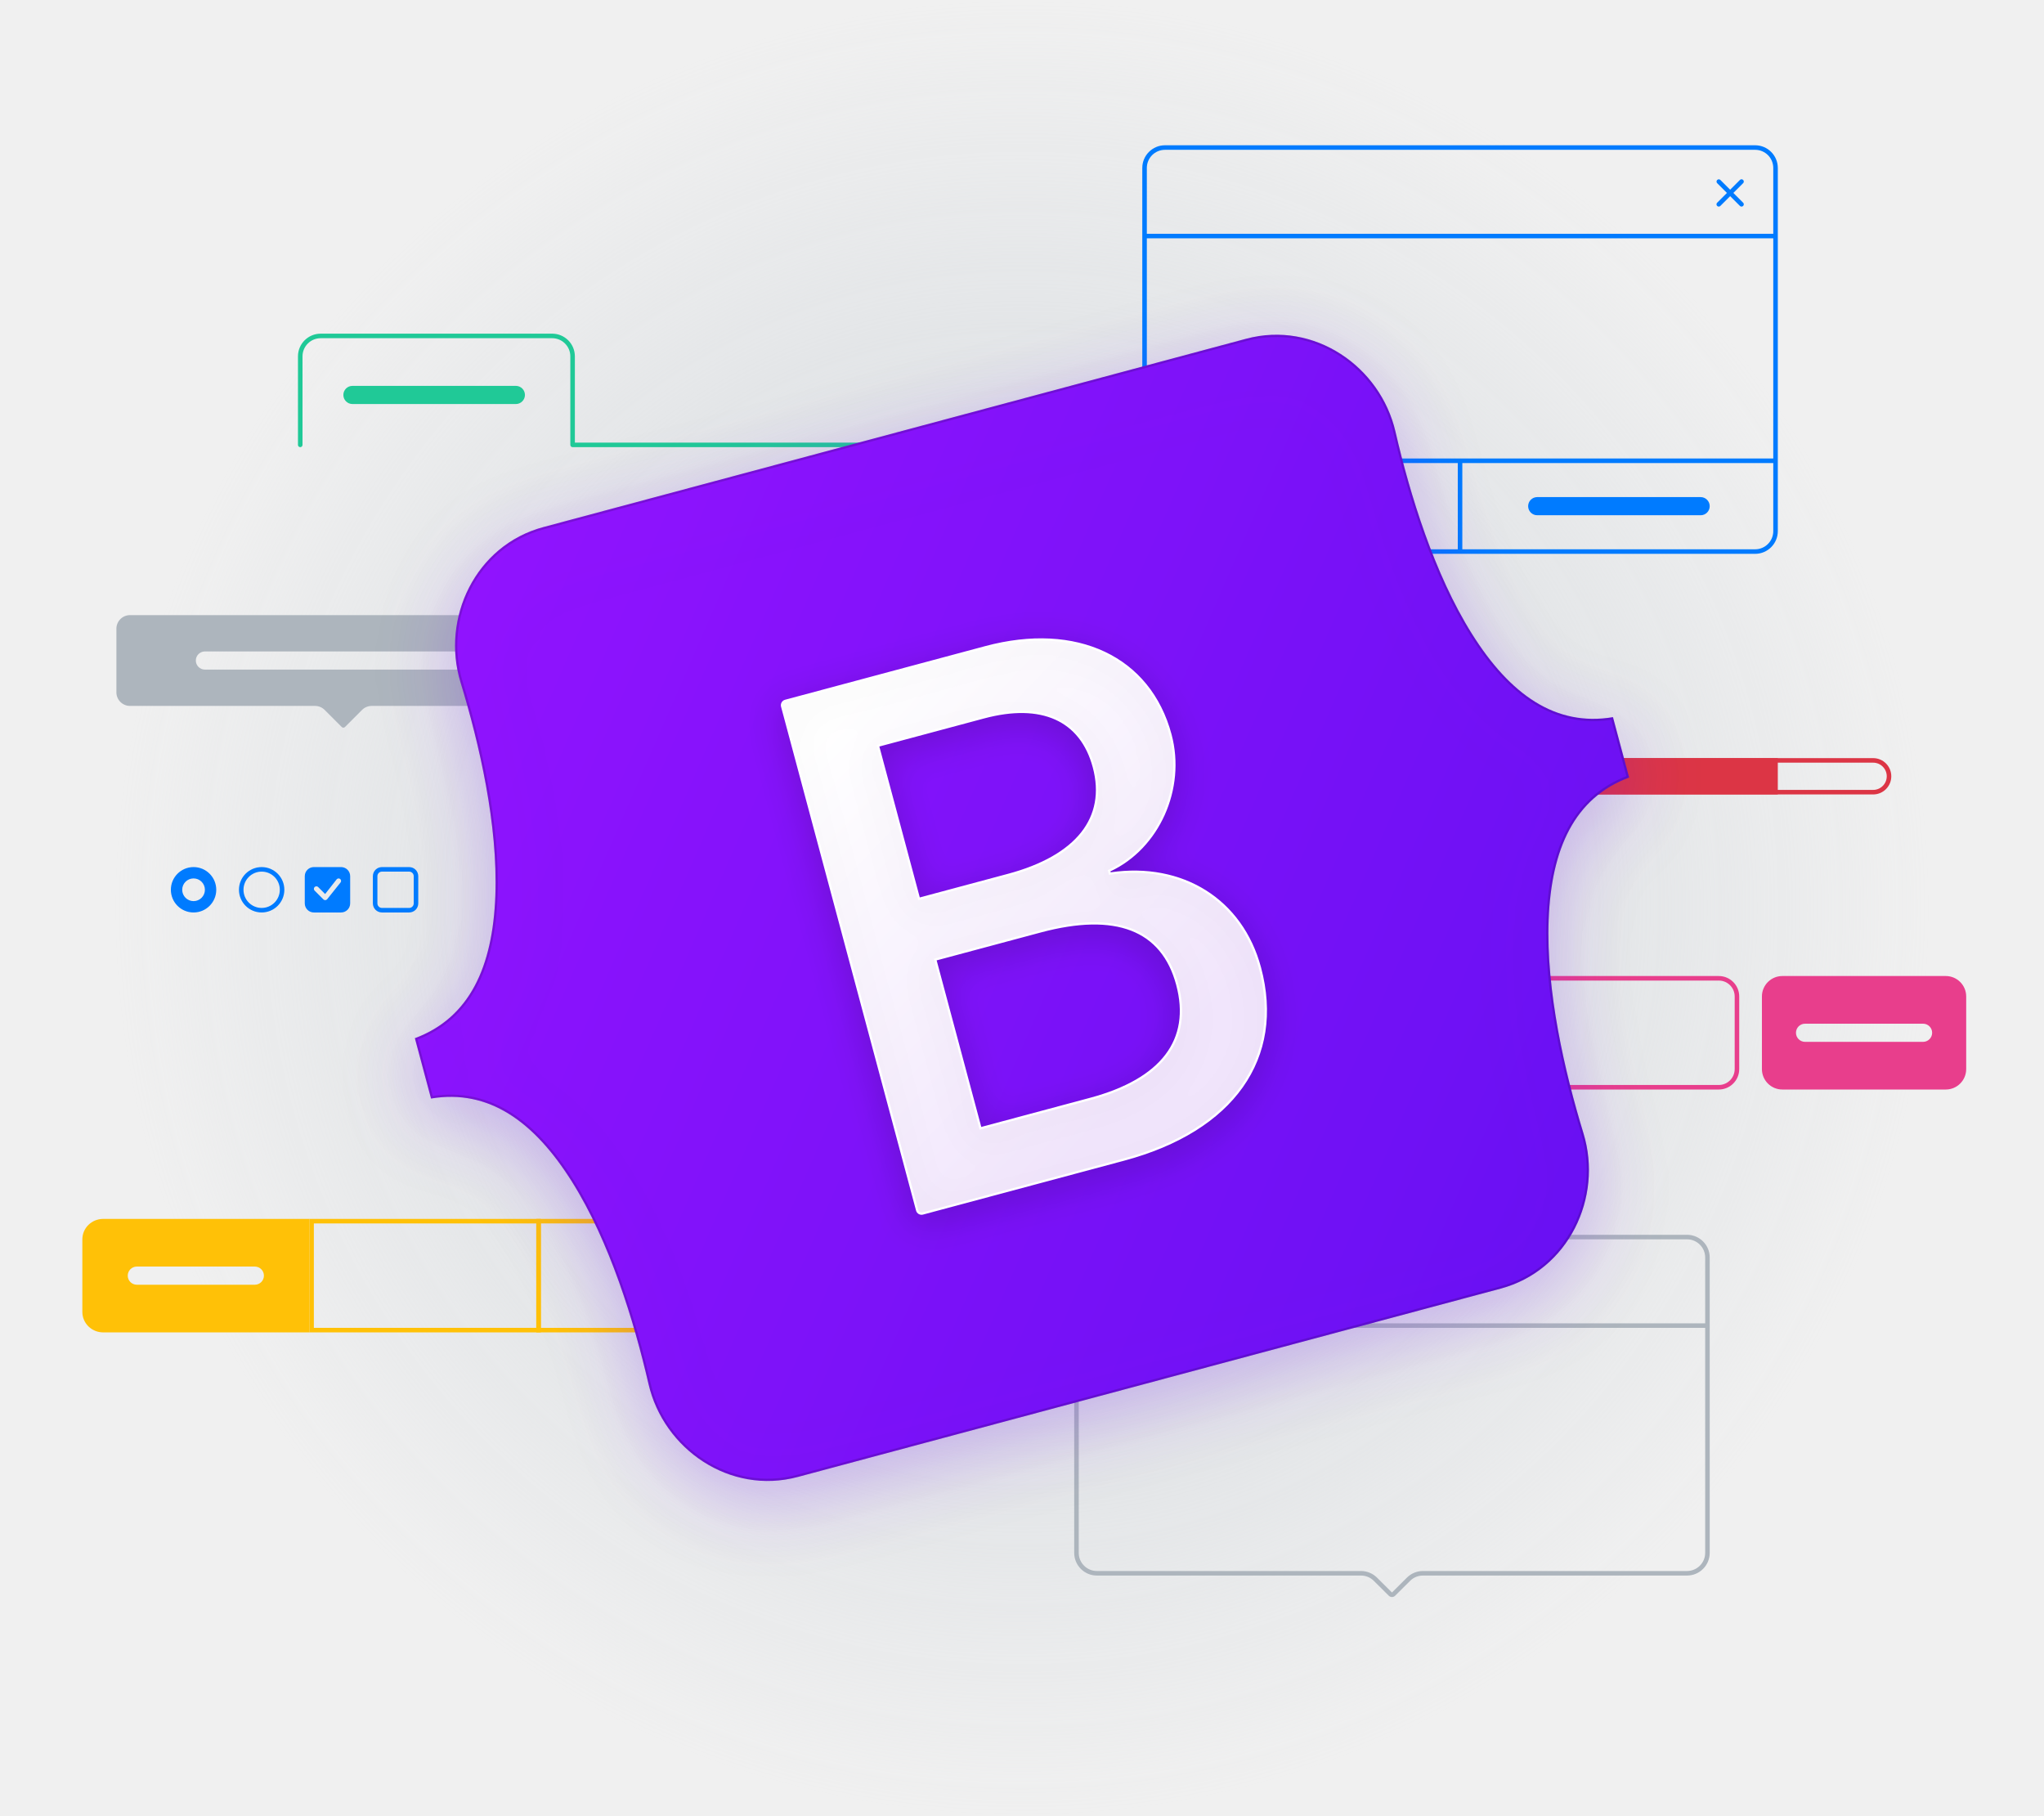
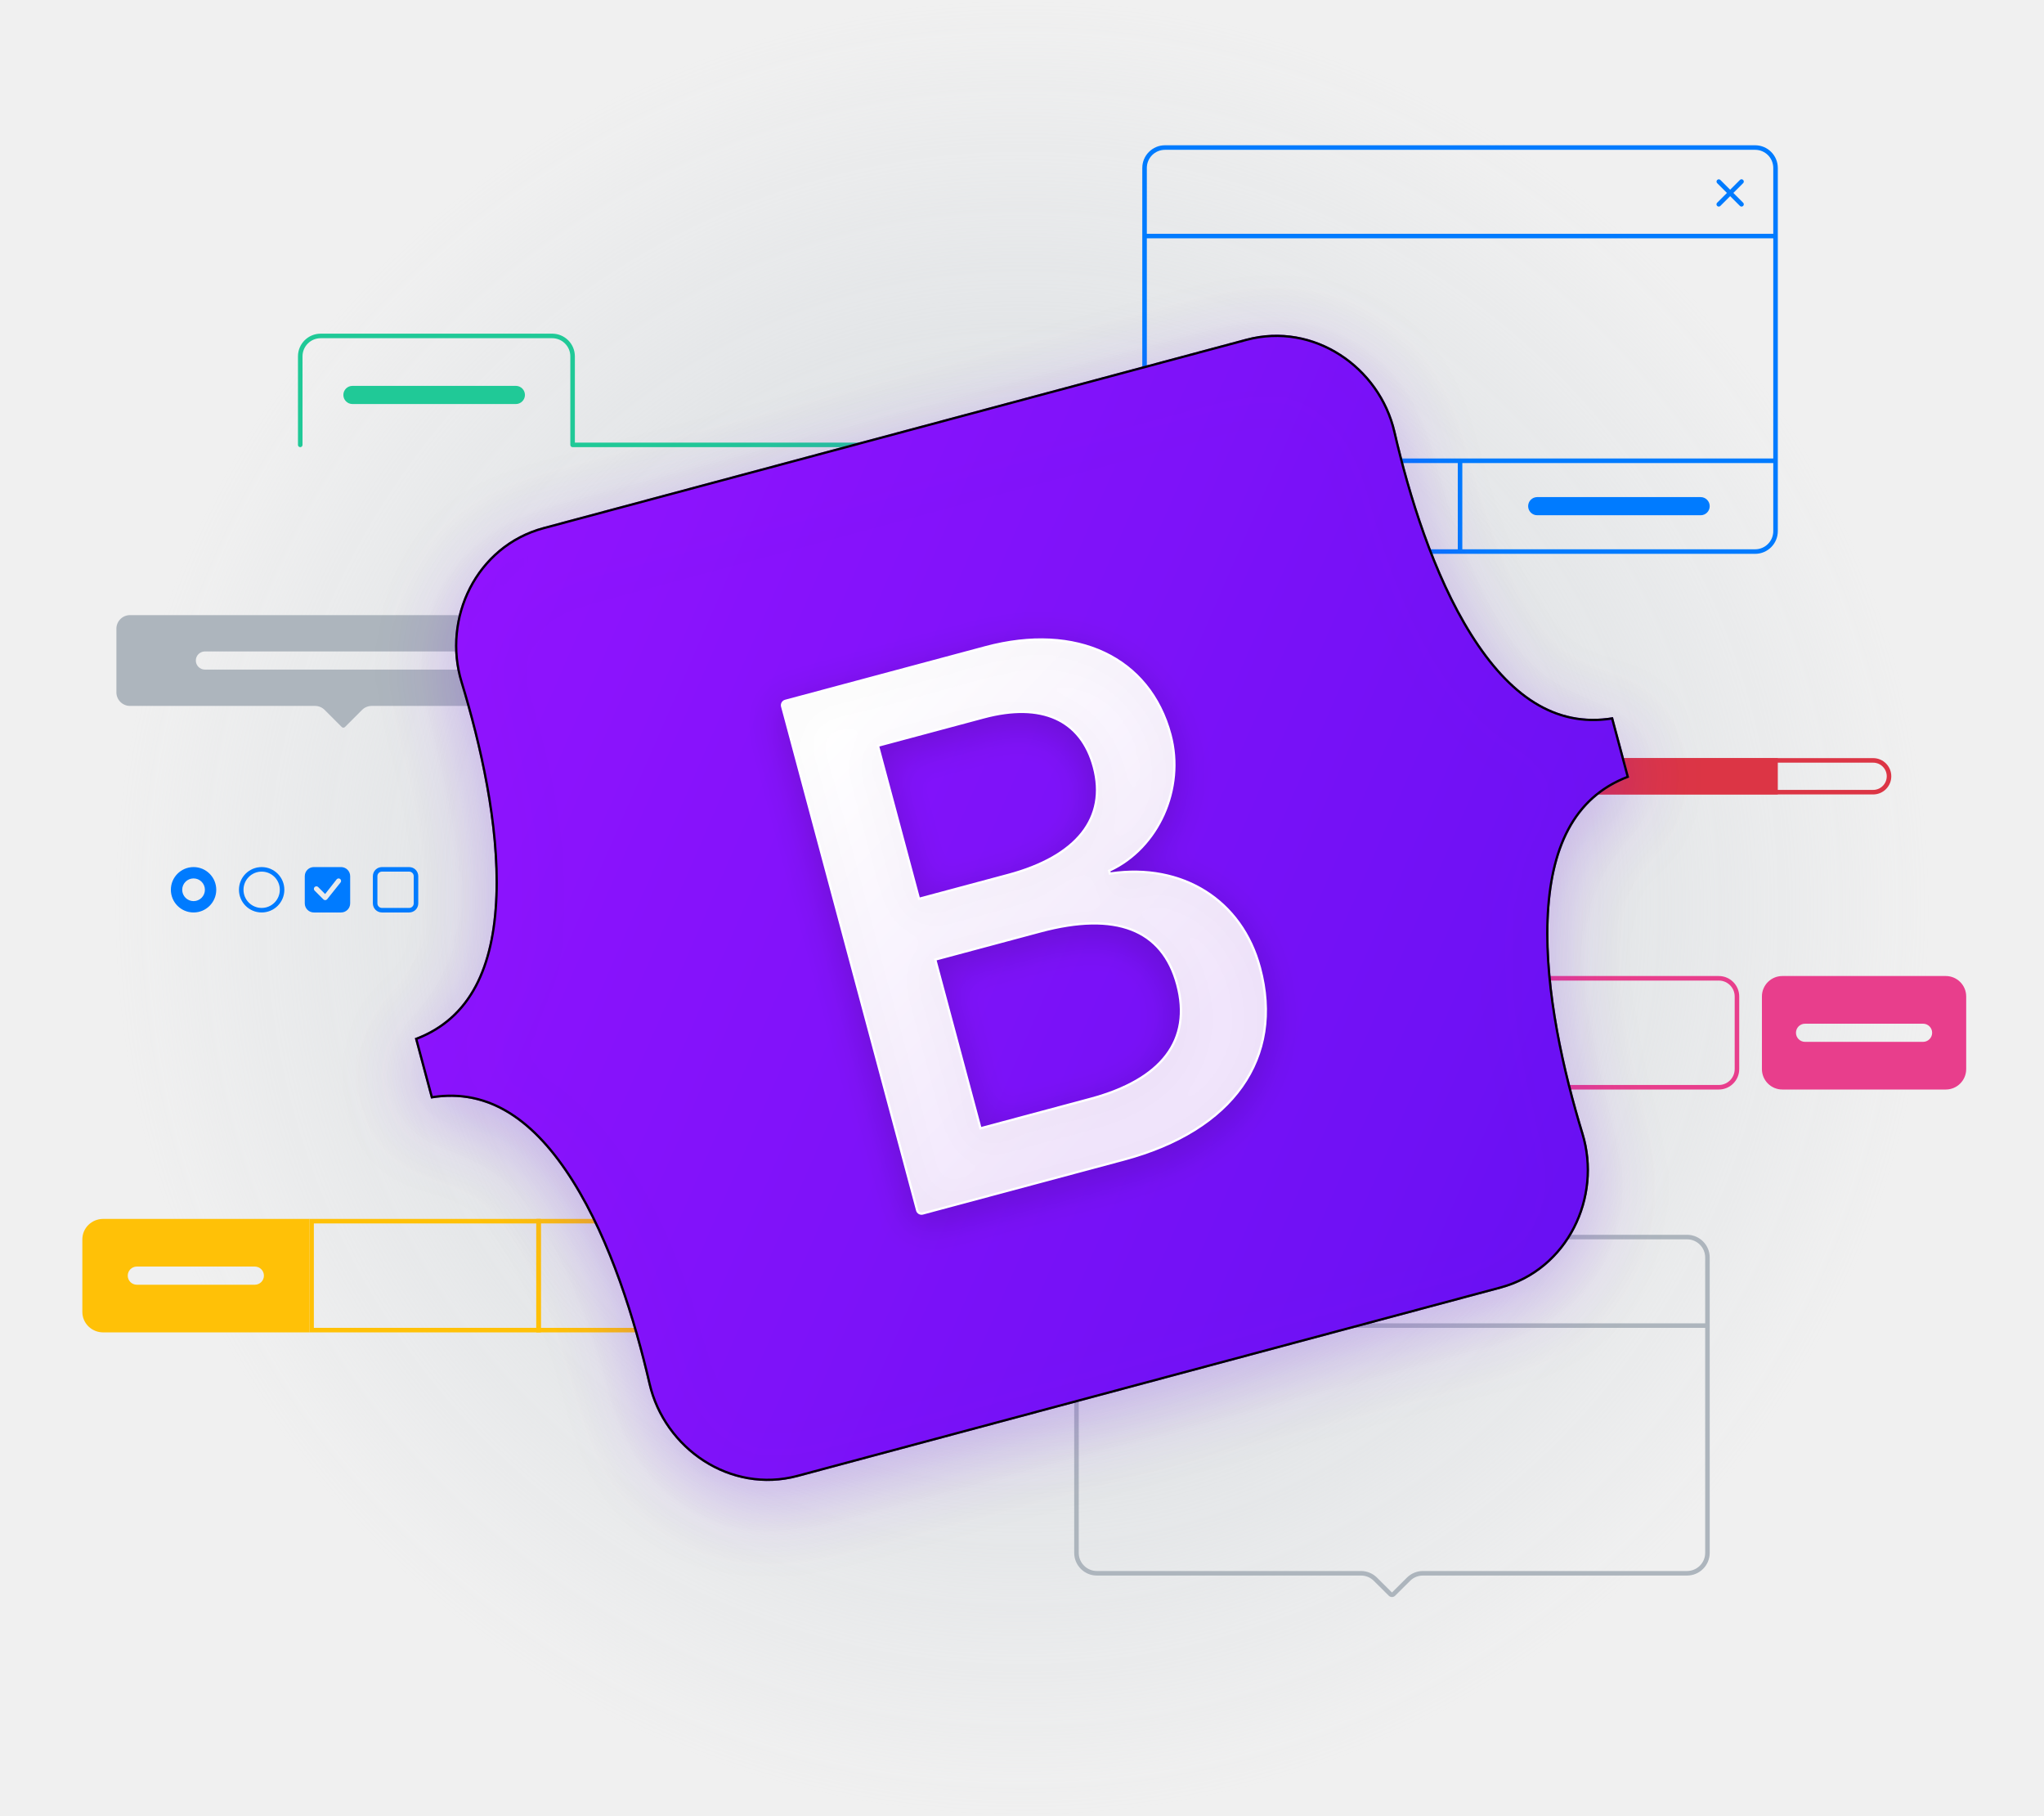
<svg xmlns="http://www.w3.org/2000/svg" width="600" height="533" class="img-fluid mb-3 mb-md-0" role="img" viewBox="0 0 900 800">
  <defs>
    <filter id="filter0_d" width="704" height="623.928" x="98" y="96" color-interpolation-filters="sRGB" filterUnits="userSpaceOnUse">
      <feFlood flood-opacity="0" result="BackgroundImageFix" />
      <feColorMatrix in="SourceAlpha" values="0 0 0 0 0 0 0 0 0 0 0 0 0 0 0 0 0 0 127 0" />
      <feOffset dy="8" />
      <feGaussianBlur stdDeviation="16" />
      <feColorMatrix values="0 0 0 0 0.424 0 0 0 0 0.067 0 0 0 0 0.957 0 0 0 0.25 0" />
      <feBlend in2="BackgroundImageFix" result="effect1_dropShadow" />
      <feBlend in="SourceGraphic" in2="effect1_dropShadow" result="shape" />
    </filter>
    <filter id="filter1_d" width="704" height="623.928" x="98" y="96" color-interpolation-filters="sRGB" filterUnits="userSpaceOnUse">
      <feFlood flood-opacity="0" result="BackgroundImageFix" />
      <feColorMatrix in="SourceAlpha" values="0 0 0 0 0 0 0 0 0 0 0 0 0 0 0 0 0 0 127 0" />
      <feOffset dy="8" />
      <feGaussianBlur stdDeviation="16" />
      <feColorMatrix values="0 0 0 0 0.424 0 0 0 0 0.067 0 0 0 0 0.957 0 0 0 0.25 0" />
      <feBlend in2="BackgroundImageFix" result="effect1_dropShadow" />
      <feBlend in="SourceGraphic" in2="effect1_dropShadow" result="shape" />
    </filter>
    <filter id="filter2_d" width="260.144" height="302.767" x="327.804" y="252.368" color-interpolation-filters="sRGB" filterUnits="userSpaceOnUse">
      <feFlood flood-opacity="0" result="BackgroundImageFix" />
      <feColorMatrix in="SourceAlpha" values="0 0 0 0 0 0 0 0 0 0 0 0 0 0 0 0 0 0 127 0" />
      <feOffset dy="4" />
      <feGaussianBlur stdDeviation="8" />
      <feColorMatrix values="0 0 0 0 0 0 0 0 0 0 0 0 0 0 0 0 0 0 0.15 0" />
      <feBlend in2="BackgroundImageFix" result="effect1_dropShadow" />
      <feBlend in="SourceGraphic" in2="effect1_dropShadow" result="shape" />
    </filter>
    <filter id="filter3_d" width="261.369" height="303.992" x="327.192" y="251.755" color-interpolation-filters="sRGB" filterUnits="userSpaceOnUse">
      <feFlood flood-opacity="0" result="BackgroundImageFix" />
      <feColorMatrix in="SourceAlpha" values="0 0 0 0 0 0 0 0 0 0 0 0 0 0 0 0 0 0 127 0" />
      <feOffset dy="4" />
      <feGaussianBlur stdDeviation="8" />
      <feColorMatrix values="0 0 0 0 0 0 0 0 0 0 0 0 0 0 0 0 0 0 0.15 0" />
      <feBlend in2="BackgroundImageFix" result="effect1_dropShadow" />
      <feBlend in="SourceGraphic" in2="effect1_dropShadow" result="shape" />
    </filter>
    <linearGradient id="paint1_linear" x1="211.405" x2="769.059" y1="251.5" y2="494.972" gradientUnits="userSpaceOnUse">
      <stop offset="0" stop-color="#9013fe" />
      <stop offset=".995" stop-color="#6610f2" />
    </linearGradient>
    <linearGradient id="paint2_linear" x1="363.642" x2="515.493" y1="319.901" y2="465.49" gradientUnits="userSpaceOnUse">
      <stop offset="0" stop-color="#fff" />
      <stop offset="1" stop-color="#f1e5fc" />
    </linearGradient>
    <radialGradient id="paint0_radial" cx="0" cy="0" r="1" gradientTransform="rotate(90 25 425) scale(400)" gradientUnits="userSpaceOnUse">
      <stop offset="0" stop-color="#ced4da" />
      <stop offset="1" stop-color="#ced4da" stop-opacity="0" />
    </radialGradient>
    <clipPath id="clip0">
      <path fill="#fff" d="M0 0h900v800H0z" />
    </clipPath>
  </defs>
  <g clip-path="url(#clip0)">
    <circle cx="450" cy="400" r="400" fill="url(#paint0_radial)" />
    <path fill="#ffc107" fill-rule="evenodd" d="M138 539h98v46h-98v-46zm100-2v50H136v-50h102z" clip-rule="evenodd" />
    <path fill="#ffc107" fill-rule="evenodd" d="M238 539h89a7 7 0 017 7v32a7 7 0 01-7 7h-89v-46zm89-2a9 9 0 019 9v32a9 9 0 01-9 9h-91v-50h91zm-281.816 0c-5.072 0-9.184 4.029-9.184 9v32c0 4.971 4.112 9 9.184 9H136v-50H45.184zM60 558a4 4 0 000 8h52a4 4 0 000-8H60z" clip-rule="evenodd" />
    <path fill="#007bff" fill-rule="evenodd" d="M115 400a8 8 0 100-16 8 8 0 000 16zm0 2c5.523 0 10-4.477 10-10s-4.477-10-10-10-10 4.477-10 10 4.477 10 10 10zm-30 0c5.523 0 10-4.477 10-10s-4.477-10-10-10-10 4.477-10 10 4.477 10 10 10zm0-5a5 5 0 100-10 5 5 0 000 10zm53-15a4 4 0 00-4 4v12a4 4 0 004 4h12a4 4 0 004-4v-12a4 4 0 00-4-4h-12zm11.676 5.324a1.103 1.103 0 00-1.591.033l-5.115 6.517-3.084-3.084a1.105 1.105 0 00-1.562 1.563l3.898 3.898a1.103 1.103 0 001.589-.03l5.881-7.351a1.103 1.103 0 00-.016-1.546zM180 384h-12a2 2 0 00-2 2v12a2 2 0 002 2h12a2 2 0 002-2v-12a2 2 0 00-2-2zm-12-2a4 4 0 00-4 4v12a4 4 0 004 4h12a4 4 0 004-4v-12a4 4 0 00-4-4h-12z" clip-rule="evenodd" />
    <path fill="#adb5bd" fill-rule="evenodd" d="M473 554c0-5.523 4.477-10 10-10h260c5.523 0 10 4.477 10 10v130.125c0 5.523-4.477 10-10 10H626.646a7.994 7.994 0 00-5.64 2.327l-6.596 6.556c-.78.776-2.04.776-2.82 0l-6.596-6.556a7.994 7.994 0 00-5.64-2.327H483c-5.523 0-10-4.477-10-10V554zm10-8a8 8 0 00-8 8v29h276v-29a8 8 0 00-8-8H483zm268 39H475v99.125a8 8 0 008 8h116.354a10 10 0 017.05 2.908L613 701.59l6.596-6.557a10 10 0 017.05-2.908H743a8 8 0 008-8V585z" clip-rule="evenodd" />
    <path fill="#007bff" fill-rule="evenodd" d="M503 74c0-5.523 4.477-10 10-10h260c5.523 0 10 4.477 10 10v160c0 5.523-4.477 10-10 10H513c-5.523 0-10-4.477-10-10V74zm10-8a8 8 0 00-8 8v29h276V74a8 8 0 00-8-8H513zm268 39H505v97h276v-97zm0 99H644v38h129a8 8 0 008-8v-30zm-139 38v-38H505v30a8 8 0 008 8h129z" clip-rule="evenodd" />
    <path fill="#007bff" fill-rule="evenodd" d="M756.293 79.293a1 1 0 011.414 0L762 83.586l4.293-4.293a1 1 0 111.414 1.414L763.414 85l4.293 4.293a1 1 0 11-1.414 1.414L762 86.414l-4.293 4.293a1 1 0 11-1.414-1.414L760.586 85l-4.293-4.293a1 1 0 010-1.414z" clip-rule="evenodd" />
    <path fill="#007bff" d="M673 223a4 4 0 014-4h72a4 4 0 010 8h-72a4 4 0 01-4-4zm-140 0a4 4 0 014-4h72a4 4 0 010 8h-72a4 4 0 01-4-4z" />
    <path fill="#e83e8c" fill-rule="evenodd" d="M757 432H475a7 7 0 00-7 7v32a7 7 0 007 7h282a7 7 0 007-7v-32a7 7 0 00-7-7zm-282-2a9 9 0 00-9 9v32a9 9 0 009 9h282a9 9 0 009-9v-32a9 9 0 00-9-9H475zm310 0a9 9 0 00-9 9v32a9 9 0 009 9h72a9 9 0 009-9v-32a9 9 0 00-9-9h-72zm10 21a4 4 0 000 8h52a4 4 0 000-8h-52z" clip-rule="evenodd" />
    <path fill="#dc3545" fill-rule="evenodd" d="M825 336H541a6 6 0 100 12h284a6 6 0 100-12zm-284-2a8 8 0 000 16h284a8 8 0 000-16H541z" clip-rule="evenodd" />
    <path fill="#dc3545" d="M533 342a8 8 0 018-8h242v16H541a8 8 0 01-8-8z" />
    <path fill="#adb5bd" fill-rule="evenodd" d="M57 271a6 6 0 00-6 6v28a6 6 0 006 6h81.515a6 6 0 014.242 1.757l7.536 7.536a1 1 0 001.414 0l7.536-7.536a6 6 0 014.242-1.757H245a6 6 0 006-6v-28a6 6 0 00-6-6H57zm33 16a4 4 0 000 8h122a4 4 0 000-8H90z" clip-rule="evenodd" />
    <path fill="#20c997" fill-rule="evenodd" d="M253 157c0-5.523-4.477-10-10-10H141c-5.523 0-10 4.477-10 10v39a1 1 0 002 0v-39a8 8 0 018-8h102a8 8 0 018 8v39a1 1 0 001 1h198a1 1 0 000-2H253v-38z" clip-rule="evenodd" />
    <path fill="#20c997" d="M151 174a4 4 0 014-4h72a4 4 0 010 8h-72a4 4 0 01-4-4z" />
    <path fill="url(#paint1_linear)" fill-rule="evenodd" d="M202.606 300.603c-8.615-28.187 6.531-60.366 36.506-68.398l309.643-82.969c29.975-8.031 59.181 12.264 65.814 40.982 6.371 27.588 17.095 62.662 33.744 89.141 16.7 26.562 36.732 40.854 62.058 36.589l7.125 26.591c-24.065 8.969-34.268 31.362-35.45 62.716-1.178 31.256 7.072 66.993 15.348 94.07 8.615 28.187-6.531 60.366-36.506 68.398l-309.643 82.969c-29.975 8.031-59.181-12.264-65.814-40.982-6.371-27.587-17.095-62.661-33.744-89.141-16.7-26.562-36.732-40.854-62.058-36.588l-7.125-26.592c24.065-8.969 34.268-31.362 35.45-62.715 1.178-31.257-7.072-66.994-15.348-94.071z" clip-rule="evenodd" filter="url(#filter0_d)" />
-     <path fill-opacity=".15" fill-rule="evenodd" d="M239.37 233.171c-29.369 7.87-44.275 39.435-35.808 67.14 8.286 27.109 16.576 62.974 15.391 94.4-1.175 31.158-11.239 53.906-35.25 63.291l6.659 24.848c25.486-3.877 45.576 10.791 62.172 37.187 16.739 26.623 27.493 61.828 33.872 89.448 6.519 28.227 35.21 48.11 64.58 40.241l309.644-82.969c29.369-7.87 44.275-39.435 35.807-67.139-8.285-27.11-16.575-62.975-15.39-94.401 1.175-31.158 11.239-53.906 35.25-63.29l-6.659-24.849c-25.486 3.877-45.576-10.791-62.172-37.186-16.739-26.624-27.493-61.829-33.872-89.449-6.519-28.227-35.21-48.11-64.58-40.241L239.37 233.171zm471.001 82.777c-25.326 4.265-45.358-10.027-62.058-36.589-16.649-26.479-27.373-61.553-33.744-89.141-6.633-28.718-35.839-49.013-65.814-40.982l-309.643 82.969c-29.975 8.032-45.121 40.211-36.506 68.398 8.276 27.077 16.526 62.814 15.348 94.071-1.182 31.353-11.385 53.746-35.45 62.715l7.125 26.592c25.326-4.266 45.358 10.026 62.058 36.588 16.649 26.479 27.373 61.554 33.744 89.141 6.633 28.718 35.839 49.013 65.814 40.982l309.643-82.969c29.975-8.032 45.121-40.211 36.506-68.398-8.276-27.077-16.526-62.814-15.348-94.07 1.182-31.354 11.385-53.747 35.45-62.716l-7.125-26.591z" clip-rule="evenodd" filter="url(#filter1_d)" />
+     <path fillOpacity=".15" fill-rule="evenodd" d="M239.37 233.171c-29.369 7.87-44.275 39.435-35.808 67.14 8.286 27.109 16.576 62.974 15.391 94.4-1.175 31.158-11.239 53.906-35.25 63.291l6.659 24.848c25.486-3.877 45.576 10.791 62.172 37.187 16.739 26.623 27.493 61.828 33.872 89.448 6.519 28.227 35.21 48.11 64.58 40.241l309.644-82.969c29.369-7.87 44.275-39.435 35.807-67.139-8.285-27.11-16.575-62.975-15.39-94.401 1.175-31.158 11.239-53.906 35.25-63.29l-6.659-24.849c-25.486 3.877-45.576-10.791-62.172-37.186-16.739-26.624-27.493-61.829-33.872-89.449-6.519-28.227-35.21-48.11-64.58-40.241L239.37 233.171zm471.001 82.777c-25.326 4.265-45.358-10.027-62.058-36.589-16.649-26.479-27.373-61.553-33.744-89.141-6.633-28.718-35.839-49.013-65.814-40.982l-309.643 82.969c-29.975 8.032-45.121 40.211-36.506 68.398 8.276 27.077 16.526 62.814 15.348 94.071-1.182 31.353-11.385 53.746-35.45 62.715l7.125 26.592c25.326-4.266 45.358 10.026 62.058 36.588 16.649 26.479 27.373 61.554 33.744 89.141 6.633 28.718 35.839 49.013 65.814 40.982l309.643-82.969c29.975-8.032 45.121-40.211 36.506-68.398-8.276-27.077-16.526-62.814-15.348-94.07 1.182-31.354 11.385-53.747 35.45-62.716l-7.125-26.591z" clip-rule="evenodd" filter="url(#filter1_d)" />
    <path fill="url(#paint2_linear)" d="M494.943 510.853c48.05-12.875 70.547-44.737 59.895-84.492-8.052-30.051-34.542-46.271-66.141-41.494l-.336-1.252c21.532-9.796 33.472-35.977 27.056-59.924-9.143-34.12-41.392-49.3-81.46-38.564l-88.221 23.639a2 2 0 00-1.414 2.449l59.481 221.988a2 2 0 002.45 1.414l88.69-23.764zM386.538 328.532l46.642-12.498c25.355-6.794 42.858.93 48.478 21.903 5.997 22.382-7.395 39.39-37.759 47.526l-39.286 10.527-18.075-67.458zm45.167 168.567l-19.92-74.345 46.328-12.414c33.181-8.891 53.753-.983 60.296 23.434 6.542 24.416-6.724 41.894-38.34 50.366l-48.364 12.959z" filter="url(#filter2_d)" />
    <path fill="#fff" fill-rule="evenodd" d="M343.839 311.345a2.5 2.5 0 011.767-3.062l88.221-23.639c20.12-5.391 38.326-4.288 52.67 2.492 14.355 6.784 24.796 19.232 29.403 36.426 6.438 24.026-5.424 50.293-26.947 60.331l.111.414c31.637-4.594 58.171 11.749 66.257 41.925 5.36 20.004 2.385 38.065-8.009 52.744-10.386 14.667-28.139 25.902-52.24 32.36l-88.69 23.764a2.5 2.5 0 01-3.062-1.768l-59.481-221.987zm2.026-2.096a1.5 1.5 0 00-1.06 1.837l59.481 221.988a1.5 1.5 0 001.837 1.06l88.691-23.764c23.949-6.418 41.47-17.551 51.682-31.972 10.203-14.409 13.151-32.157 7.859-51.908-7.981-29.786-34.216-45.87-65.584-41.129l-.442.067-.561-2.093.386-.175c21.297-9.689 33.137-35.616 26.78-59.34-4.536-16.926-14.791-29.128-28.864-35.78-14.083-6.656-32.036-7.775-51.984-2.43l-88.221 23.639zm40.061 18.929l47.124-12.627c12.743-3.414 23.585-3.201 31.974.566 8.408 3.775 14.275 11.085 17.117 21.691 3.034 11.325 1.167 21.34-5.336 29.545-6.485 8.183-17.539 14.51-32.777 18.593l-39.768 10.656-18.334-68.424zm1.224.707l17.817 66.492 38.802-10.397c15.126-4.053 25.951-10.297 32.253-18.248 6.284-7.929 8.115-17.61 5.153-28.666-2.778-10.367-8.473-17.405-16.56-21.037-8.106-3.64-18.693-3.891-31.306-.512l-46.159 12.368zm24.022 93.515l46.812-12.543c16.638-4.458 30.197-4.729 40.447-.757 10.282 3.985 17.155 12.209 20.461 24.544 3.303 12.329 1.615 22.969-4.946 31.595-6.545 8.603-17.885 15.133-33.748 19.384l-48.846 13.088-20.18-75.311zm1.225.707l19.662 73.379 47.88-12.829c15.753-4.221 26.854-10.666 33.211-19.024 6.341-8.335 8.014-18.643 4.776-30.73-3.238-12.081-9.921-20.019-19.856-23.87-9.967-3.863-23.284-3.643-39.827.79l-45.846 12.284z" clip-rule="evenodd" filter="url(#filter3_d)" />
  </g>
</svg>
